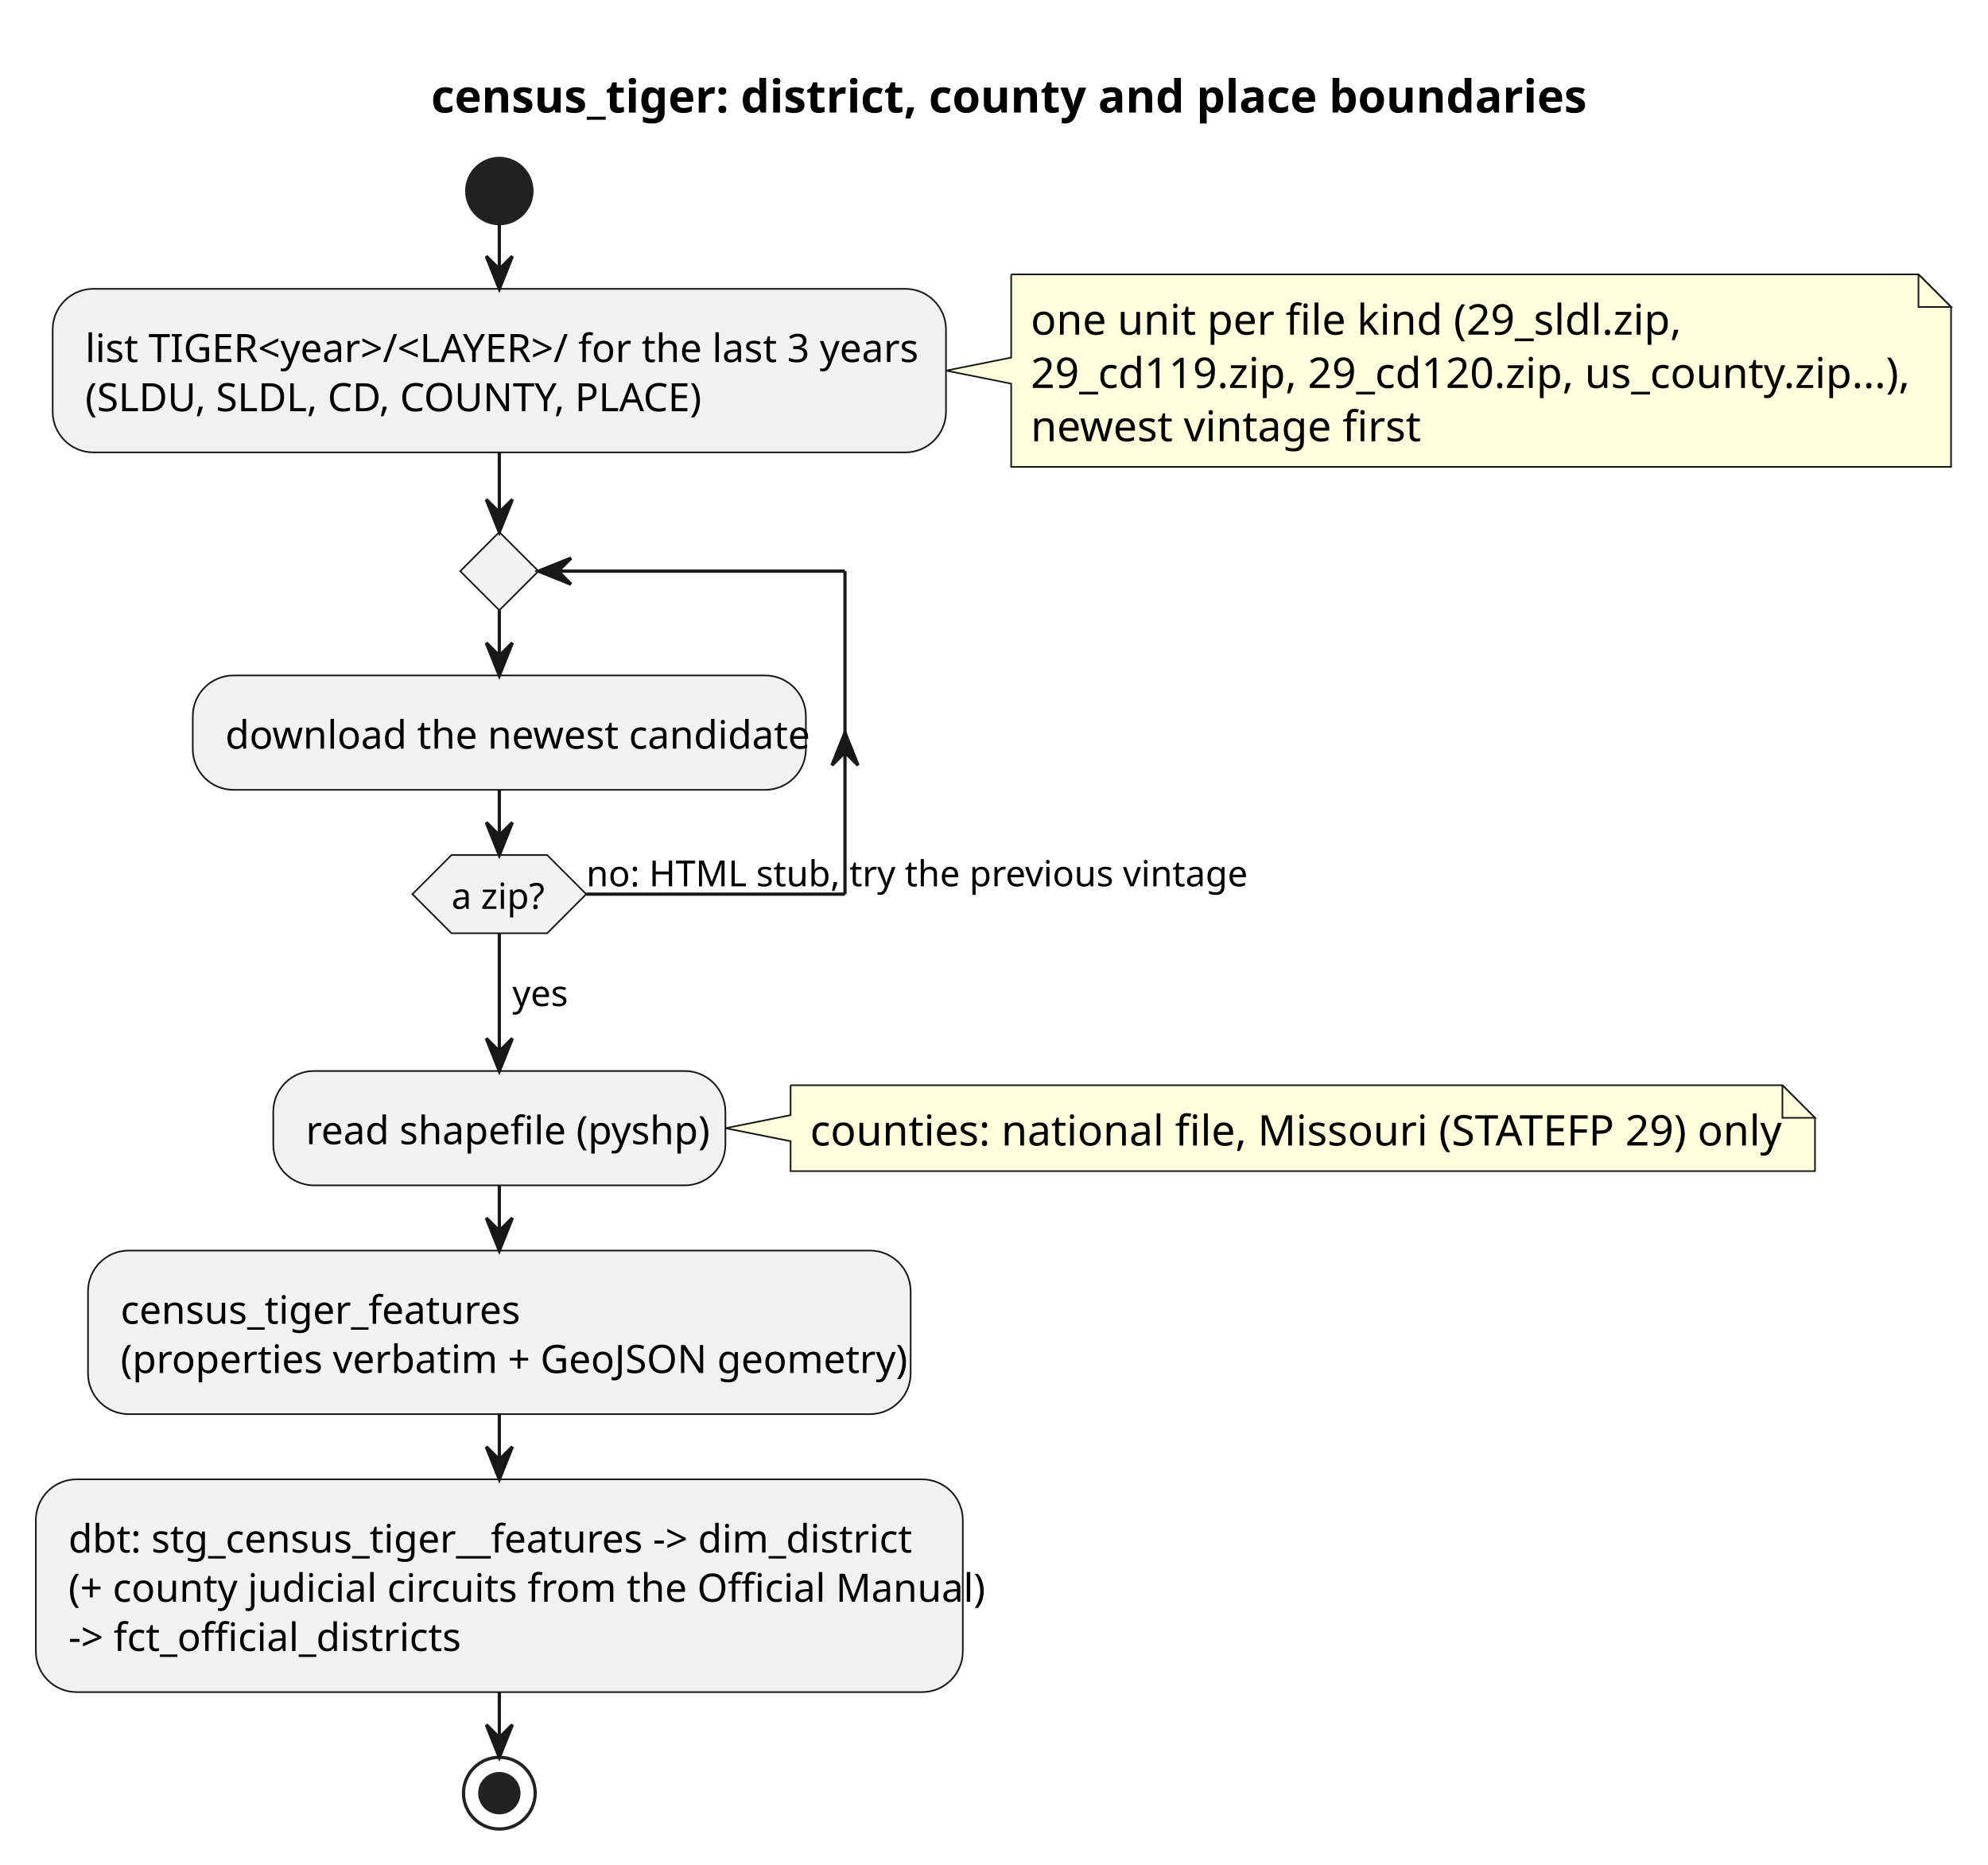
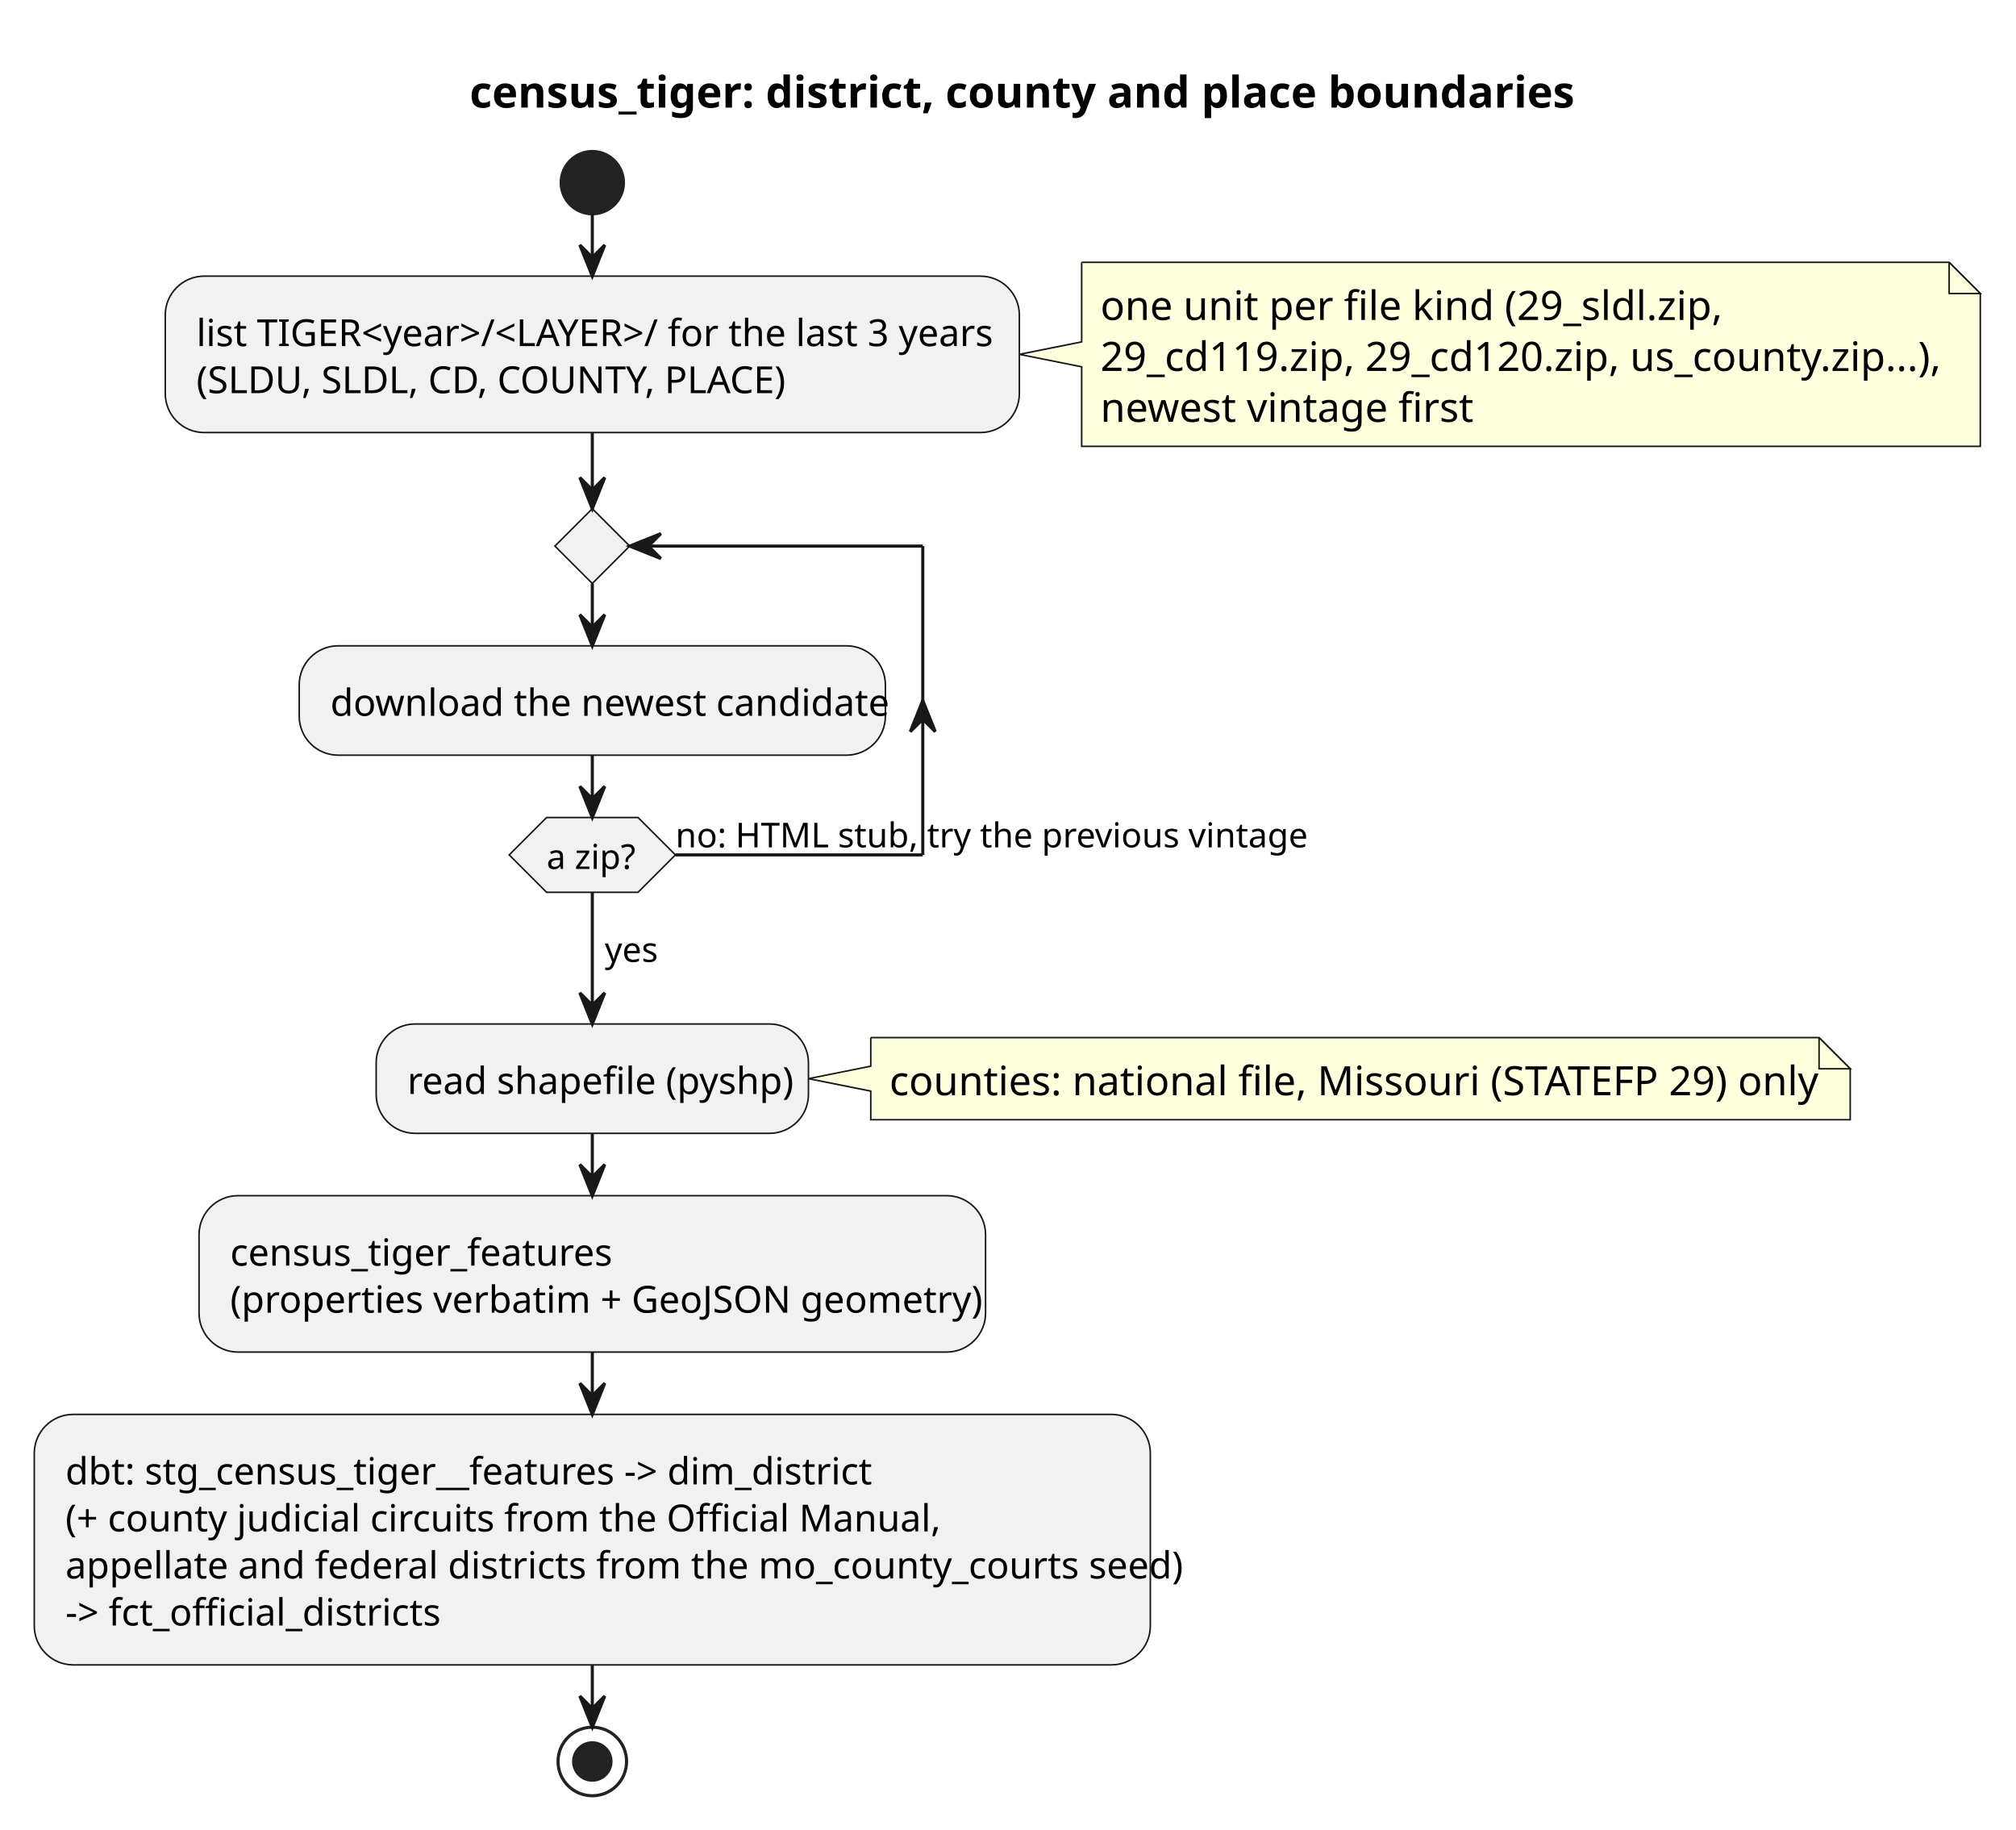
- <svg xmlns="http://www.w3.org/2000/svg" contentStyleType="text/css" height="572px" preserveAspectRatio="none" style="width:610px;height:572px;background:#FFFFFF;" version="1.1" viewBox="0 0 610 572" width="610px" zoomAndPan="magnify">
+ <svg xmlns="http://www.w3.org/2000/svg" contentStyleType="text/css" height="587px" preserveAspectRatio="none" style="width:647px;height:587px;background:#FFFFFF;" version="1.1" viewBox="0 0 647 587" width="647px" zoomAndPan="magnify">
  <defs />
  <g>
-     <text fill="#000000" font-family="sans-serif" font-size="14" font-weight="bold" lengthAdjust="spacing" textLength="343.082" x="132.291" y="34.533">census_tiger: district, county and place boundaries</text>
-     <ellipse cx="153.214" cy="58.609" fill="#222222" rx="10" ry="10" style="stroke:#222222;stroke-width:1.0;" />
-     <path d="M310.269,84.176 L310.269,109.703 L290.269,113.703 L310.269,117.703 L310.269,143.231 A0,0 0 0 0 310.269,143.231 L598.664,143.231 A0,0 0 0 0 598.664,143.231 L598.664,94.176 L588.664,84.176 L310.269,84.176 A0,0 0 0 0 310.269,84.176 " fill="#FEFFDD" style="stroke:#181818;stroke-width:0.5;" />
-     <path d="M588.664,84.176 L588.664,94.176 L598.664,94.176 L588.664,84.176 " fill="#FEFFDD" style="stroke:#181818;stroke-width:0.5;" />
-     <text fill="#000000" font-family="sans-serif" font-size="13" lengthAdjust="spacing" textLength="189.332" x="316.269" y="102.671">one unit per file kind (29_sldl.zip,</text>
-     <text fill="#000000" font-family="sans-serif" font-size="13" lengthAdjust="spacing" textLength="267.395" x="316.269" y="119.022">29_cd119.zip, 29_cd120.zip, us_county.zip...),</text>
-     <text fill="#000000" font-family="sans-serif" font-size="13" lengthAdjust="spacing" textLength="111.274" x="316.269" y="135.374">newest vintage first</text>
-     <rect fill="#F1F1F1" height="50.188" rx="12.5" ry="12.5" style="stroke:#181818;stroke-width:0.5;" width="274.109" x="16.159" y="88.609" />
-     <text fill="#000000" font-family="sans-serif" font-size="12" lengthAdjust="spacing" textLength="254.109" x="26.159" y="111.066">list TIGER&lt;year&gt;/&lt;LAYER&gt;/ for the last 3 years</text>
-     <text fill="#000000" font-family="sans-serif" font-size="12" lengthAdjust="spacing" textLength="204.041" x="26.159" y="126.16">(SLDU, SLDL, CD, COUNTY, PLACE)</text>
-     <rect fill="#F1F1F1" height="35.094" rx="12.5" ry="12.5" style="stroke:#181818;stroke-width:0.5;" width="188.123" x="59.152" y="207.231" />
-     <text fill="#000000" font-family="sans-serif" font-size="12" lengthAdjust="spacing" textLength="168.123" x="69.152" y="229.688">download the newest candidate</text>
-     <polygon fill="#F1F1F1" points="153.214,163.231,165.214,175.231,153.214,187.231,141.214,175.231,153.214,163.231" style="stroke:#181818;stroke-width:0.5;" />
-     <polygon fill="#F1F1F1" points="138.537,262.324,167.89,262.324,179.89,274.324,167.89,286.324,138.537,286.324,126.537,274.324,138.537,262.324" style="stroke:#181818;stroke-width:0.5;" />
-     <text fill="#000000" font-family="sans-serif" font-size="11" lengthAdjust="spacing" textLength="29.353" x="138.537" y="278.825">a zip?</text>
-     <text fill="#000000" font-family="sans-serif" font-size="11" lengthAdjust="spacing" textLength="191.979" x="179.89" y="271.907">no: HTML stub, try the previous vintage</text>
-     <path d="M242.581,332.948 L242.581,342.124 L222.581,346.124 L242.581,350.124 L242.581,359.3 A0,0 0 0 0 242.581,359.3 L556.919,359.3 A0,0 0 0 0 556.919,359.3 L556.919,342.948 L546.919,332.948 L242.581,332.948 A0,0 0 0 0 242.581,332.948 " fill="#FEFFDD" style="stroke:#181818;stroke-width:0.5;" />
-     <path d="M546.919,332.948 L546.919,342.948 L556.919,342.948 L546.919,332.948 " fill="#FEFFDD" style="stroke:#181818;stroke-width:0.5;" />
-     <text fill="#000000" font-family="sans-serif" font-size="13" lengthAdjust="spacing" textLength="293.338" x="248.581" y="351.443">counties: national file, Missouri (STATEFP 29) only</text>
-     <rect fill="#F1F1F1" height="35.094" rx="12.5" ry="12.5" style="stroke:#181818;stroke-width:0.5;" width="138.734" x="83.847" y="328.577" />
-     <text fill="#000000" font-family="sans-serif" font-size="12" lengthAdjust="spacing" textLength="118.734" x="93.847" y="351.034">read shapefile (pyshp)</text>
-     <rect fill="#F1F1F1" height="50.188" rx="12.5" ry="12.5" style="stroke:#181818;stroke-width:0.5;" width="252.418" x="27.005" y="383.671" />
-     <text fill="#000000" font-family="sans-serif" font-size="12" lengthAdjust="spacing" textLength="118.072" x="37.005" y="406.128">census_tiger_features</text>
-     <text fill="#000000" font-family="sans-serif" font-size="12" lengthAdjust="spacing" textLength="232.418" x="37.005" y="421.222">(properties verbatim + GeoJSON geometry)</text>
-     <rect fill="#F1F1F1" height="65.281" rx="12.5" ry="12.5" style="stroke:#181818;stroke-width:0.5;" width="284.428" x="11" y="453.858" />
+     <text fill="#000000" font-family="sans-serif" font-size="14" font-weight="bold" lengthAdjust="spacing" textLength="343.082" x="150.729" y="34.533">census_tiger: district, county and place boundaries</text>
+     <ellipse cx="190.09" cy="58.609" fill="#222222" rx="10" ry="10" style="stroke:#222222;stroke-width:1.0;" />
+     <path d="M347.144,84.176 L347.144,109.703 L327.144,113.703 L347.144,117.703 L347.144,143.231 A0,0 0 0 0 347.144,143.231 L635.54,143.231 A0,0 0 0 0 635.54,143.231 L635.54,94.176 L625.54,84.176 L347.144,84.176 A0,0 0 0 0 347.144,84.176 " fill="#FEFFDD" style="stroke:#181818;stroke-width:0.5;" />
+     <path d="M625.54,84.176 L625.54,94.176 L635.54,94.176 L625.54,84.176 " fill="#FEFFDD" style="stroke:#181818;stroke-width:0.5;" />
+     <text fill="#000000" font-family="sans-serif" font-size="13" lengthAdjust="spacing" textLength="189.332" x="353.144" y="102.671">one unit per file kind (29_sldl.zip,</text>
+     <text fill="#000000" font-family="sans-serif" font-size="13" lengthAdjust="spacing" textLength="267.395" x="353.144" y="119.022">29_cd119.zip, 29_cd120.zip, us_county.zip...),</text>
+     <text fill="#000000" font-family="sans-serif" font-size="13" lengthAdjust="spacing" textLength="111.274" x="353.144" y="135.374">newest vintage first</text>
+     <rect fill="#F1F1F1" height="50.188" rx="12.5" ry="12.5" style="stroke:#181818;stroke-width:0.5;" width="274.109" x="53.035" y="88.609" />
+     <text fill="#000000" font-family="sans-serif" font-size="12" lengthAdjust="spacing" textLength="254.109" x="63.035" y="111.066">list TIGER&lt;year&gt;/&lt;LAYER&gt;/ for the last 3 years</text>
+     <text fill="#000000" font-family="sans-serif" font-size="12" lengthAdjust="spacing" textLength="204.041" x="63.035" y="126.16">(SLDU, SLDL, CD, COUNTY, PLACE)</text>
+     <rect fill="#F1F1F1" height="35.094" rx="12.5" ry="12.5" style="stroke:#181818;stroke-width:0.5;" width="188.123" x="96.028" y="207.231" />
+     <text fill="#000000" font-family="sans-serif" font-size="12" lengthAdjust="spacing" textLength="168.123" x="106.028" y="229.688">download the newest candidate</text>
+     <polygon fill="#F1F1F1" points="190.09,163.231,202.09,175.231,190.09,187.231,178.09,175.231,190.09,163.231" style="stroke:#181818;stroke-width:0.5;" />
+     <polygon fill="#F1F1F1" points="175.413,262.324,204.766,262.324,216.766,274.324,204.766,286.324,175.413,286.324,163.413,274.324,175.413,262.324" style="stroke:#181818;stroke-width:0.5;" />
+     <text fill="#000000" font-family="sans-serif" font-size="11" lengthAdjust="spacing" textLength="29.353" x="175.413" y="278.825">a zip?</text>
+     <text fill="#000000" font-family="sans-serif" font-size="11" lengthAdjust="spacing" textLength="191.979" x="216.766" y="271.907">no: HTML stub, try the previous vintage</text>
+     <path d="M279.457,332.948 L279.457,342.124 L259.457,346.124 L279.457,350.124 L279.457,359.3 A0,0 0 0 0 279.457,359.3 L593.795,359.3 A0,0 0 0 0 593.795,359.3 L593.795,342.948 L583.795,332.948 L279.457,332.948 A0,0 0 0 0 279.457,332.948 " fill="#FEFFDD" style="stroke:#181818;stroke-width:0.5;" />
+     <path d="M583.795,332.948 L583.795,342.948 L593.795,342.948 L583.795,332.948 " fill="#FEFFDD" style="stroke:#181818;stroke-width:0.5;" />
+     <text fill="#000000" font-family="sans-serif" font-size="13" lengthAdjust="spacing" textLength="293.338" x="285.457" y="351.443">counties: national file, Missouri (STATEFP 29) only</text>
+     <rect fill="#F1F1F1" height="35.094" rx="12.5" ry="12.5" style="stroke:#181818;stroke-width:0.5;" width="138.734" x="120.723" y="328.577" />
+     <text fill="#000000" font-family="sans-serif" font-size="12" lengthAdjust="spacing" textLength="118.734" x="130.723" y="351.034">read shapefile (pyshp)</text>
+     <rect fill="#F1F1F1" height="50.188" rx="12.5" ry="12.5" style="stroke:#181818;stroke-width:0.5;" width="252.418" x="63.881" y="383.671" />
+     <text fill="#000000" font-family="sans-serif" font-size="12" lengthAdjust="spacing" textLength="118.072" x="73.881" y="406.128">census_tiger_features</text>
+     <text fill="#000000" font-family="sans-serif" font-size="12" lengthAdjust="spacing" textLength="232.418" x="73.881" y="421.222">(properties verbatim + GeoJSON geometry)</text>
+     <rect fill="#F1F1F1" height="80.375" rx="12.5" ry="12.5" style="stroke:#181818;stroke-width:0.5;" width="358.18" x="11" y="453.858" />
    <text fill="#000000" font-family="sans-serif" font-size="12" lengthAdjust="spacing" textLength="249.129" x="21" y="476.315">dbt: stg_census_tiger__features -&gt; dim_district</text>
-     <text fill="#000000" font-family="sans-serif" font-size="12" lengthAdjust="spacing" textLength="264.428" x="21" y="491.409">(+ county judicial circuits from the Official Manual)</text>
-     <text fill="#000000" font-family="sans-serif" font-size="12" lengthAdjust="spacing" textLength="115.037" x="21" y="506.503">-&gt; fct_official_districts</text>
-     <ellipse cx="153.214" cy="550.14" fill="none" rx="11" ry="11" style="stroke:#222222;stroke-width:1.0;" />
-     <ellipse cx="153.214" cy="550.14" fill="#222222" rx="6" ry="6" style="stroke:#222222;stroke-width:1.0;" />
-     <line style="stroke:#181818;stroke-width:1.0;" x1="153.214" x2="153.214" y1="68.609" y2="88.609" />
-     <polygon fill="#181818" points="149.214,78.609,153.214,88.609,157.214,78.609,153.214,82.609" style="stroke:#181818;stroke-width:1.0;" />
-     <line style="stroke:#181818;stroke-width:1.0;" x1="153.214" x2="153.214" y1="187.231" y2="207.231" />
-     <polygon fill="#181818" points="149.214,197.231,153.214,207.231,157.214,197.231,153.214,201.231" style="stroke:#181818;stroke-width:1.0;" />
-     <line style="stroke:#181818;stroke-width:1.0;" x1="179.89" x2="259.275" y1="274.324" y2="274.324" />
-     <polygon fill="#181818" points="255.275,234.777,259.275,224.777,263.275,234.777,259.275,230.777" style="stroke:#181818;stroke-width:1.0;" />
-     <line style="stroke:#181818;stroke-width:1.0;" x1="259.275" x2="259.275" y1="175.231" y2="274.324" />
-     <line style="stroke:#181818;stroke-width:1.0;" x1="259.275" x2="165.214" y1="175.231" y2="175.231" />
-     <polygon fill="#181818" points="175.214,171.231,165.214,175.231,175.214,179.231,171.214,175.231" style="stroke:#181818;stroke-width:1.0;" />
-     <line style="stroke:#181818;stroke-width:1.0;" x1="153.214" x2="153.214" y1="242.324" y2="262.324" />
-     <polygon fill="#181818" points="149.214,252.324,153.214,262.324,157.214,252.324,153.214,256.324" style="stroke:#181818;stroke-width:1.0;" />
-     <line style="stroke:#181818;stroke-width:1.0;" x1="153.214" x2="153.214" y1="138.797" y2="163.231" />
-     <polygon fill="#181818" points="149.214,153.231,153.214,163.231,157.214,153.231,153.214,157.231" style="stroke:#181818;stroke-width:1.0;" />
-     <line style="stroke:#181818;stroke-width:1.0;" x1="153.214" x2="153.214" y1="286.324" y2="328.577" />
-     <polygon fill="#181818" points="149.214,318.577,153.214,328.577,157.214,318.577,153.214,322.577" style="stroke:#181818;stroke-width:1.0;" />
-     <text fill="#000000" font-family="sans-serif" font-size="11" lengthAdjust="spacing" textLength="17.118" x="157.214" y="308.66">yes</text>
-     <line style="stroke:#181818;stroke-width:1.0;" x1="153.214" x2="153.214" y1="363.671" y2="383.671" />
-     <polygon fill="#181818" points="149.214,373.671,153.214,383.671,157.214,373.671,153.214,377.671" style="stroke:#181818;stroke-width:1.0;" />
-     <line style="stroke:#181818;stroke-width:1.0;" x1="153.214" x2="153.214" y1="433.858" y2="453.858" />
-     <polygon fill="#181818" points="149.214,443.858,153.214,453.858,157.214,443.858,153.214,447.858" style="stroke:#181818;stroke-width:1.0;" />
-     <line style="stroke:#181818;stroke-width:1.0;" x1="153.214" x2="153.214" y1="519.14" y2="539.14" />
-     <polygon fill="#181818" points="149.214,529.14,153.214,539.14,157.214,529.14,153.214,533.14" style="stroke:#181818;stroke-width:1.0;" />
+     <text fill="#000000" font-family="sans-serif" font-size="12" lengthAdjust="spacing" textLength="263.766" x="21" y="491.409">(+ county judicial circuits from the Official Manual,</text>
+     <text fill="#000000" font-family="sans-serif" font-size="12" lengthAdjust="spacing" textLength="338.18" x="21" y="506.503">appellate and federal districts from the mo_county_courts seed)</text>
+     <text fill="#000000" font-family="sans-serif" font-size="12" lengthAdjust="spacing" textLength="115.037" x="21" y="521.597">-&gt; fct_official_districts</text>
+     <ellipse cx="190.09" cy="565.233" fill="none" rx="11" ry="11" style="stroke:#222222;stroke-width:1.0;" />
+     <ellipse cx="190.09" cy="565.233" fill="#222222" rx="6" ry="6" style="stroke:#222222;stroke-width:1.0;" />
+     <line style="stroke:#181818;stroke-width:1.0;" x1="190.09" x2="190.09" y1="68.609" y2="88.609" />
+     <polygon fill="#181818" points="186.09,78.609,190.09,88.609,194.09,78.609,190.09,82.609" style="stroke:#181818;stroke-width:1.0;" />
+     <line style="stroke:#181818;stroke-width:1.0;" x1="190.09" x2="190.09" y1="187.231" y2="207.231" />
+     <polygon fill="#181818" points="186.09,197.231,190.09,207.231,194.09,197.231,190.09,201.231" style="stroke:#181818;stroke-width:1.0;" />
+     <line style="stroke:#181818;stroke-width:1.0;" x1="216.766" x2="296.151" y1="274.324" y2="274.324" />
+     <polygon fill="#181818" points="292.151,234.777,296.151,224.777,300.151,234.777,296.151,230.777" style="stroke:#181818;stroke-width:1.0;" />
+     <line style="stroke:#181818;stroke-width:1.0;" x1="296.151" x2="296.151" y1="175.231" y2="274.324" />
+     <line style="stroke:#181818;stroke-width:1.0;" x1="296.151" x2="202.09" y1="175.231" y2="175.231" />
+     <polygon fill="#181818" points="212.09,171.231,202.09,175.231,212.09,179.231,208.09,175.231" style="stroke:#181818;stroke-width:1.0;" />
+     <line style="stroke:#181818;stroke-width:1.0;" x1="190.09" x2="190.09" y1="242.324" y2="262.324" />
+     <polygon fill="#181818" points="186.09,252.324,190.09,262.324,194.09,252.324,190.09,256.324" style="stroke:#181818;stroke-width:1.0;" />
+     <line style="stroke:#181818;stroke-width:1.0;" x1="190.09" x2="190.09" y1="138.797" y2="163.231" />
+     <polygon fill="#181818" points="186.09,153.231,190.09,163.231,194.09,153.231,190.09,157.231" style="stroke:#181818;stroke-width:1.0;" />
+     <line style="stroke:#181818;stroke-width:1.0;" x1="190.09" x2="190.09" y1="286.324" y2="328.577" />
+     <polygon fill="#181818" points="186.09,318.577,190.09,328.577,194.09,318.577,190.09,322.577" style="stroke:#181818;stroke-width:1.0;" />
+     <text fill="#000000" font-family="sans-serif" font-size="11" lengthAdjust="spacing" textLength="17.118" x="194.09" y="308.66">yes</text>
+     <line style="stroke:#181818;stroke-width:1.0;" x1="190.09" x2="190.09" y1="363.671" y2="383.671" />
+     <polygon fill="#181818" points="186.09,373.671,190.09,383.671,194.09,373.671,190.09,377.671" style="stroke:#181818;stroke-width:1.0;" />
+     <line style="stroke:#181818;stroke-width:1.0;" x1="190.09" x2="190.09" y1="433.858" y2="453.858" />
+     <polygon fill="#181818" points="186.09,443.858,190.09,453.858,194.09,443.858,190.09,447.858" style="stroke:#181818;stroke-width:1.0;" />
+     <line style="stroke:#181818;stroke-width:1.0;" x1="190.09" x2="190.09" y1="534.233" y2="554.233" />
+     <polygon fill="#181818" points="186.09,544.233,190.09,554.233,194.09,544.233,190.09,548.233" style="stroke:#181818;stroke-width:1.0;" />
  </g>
</svg>
